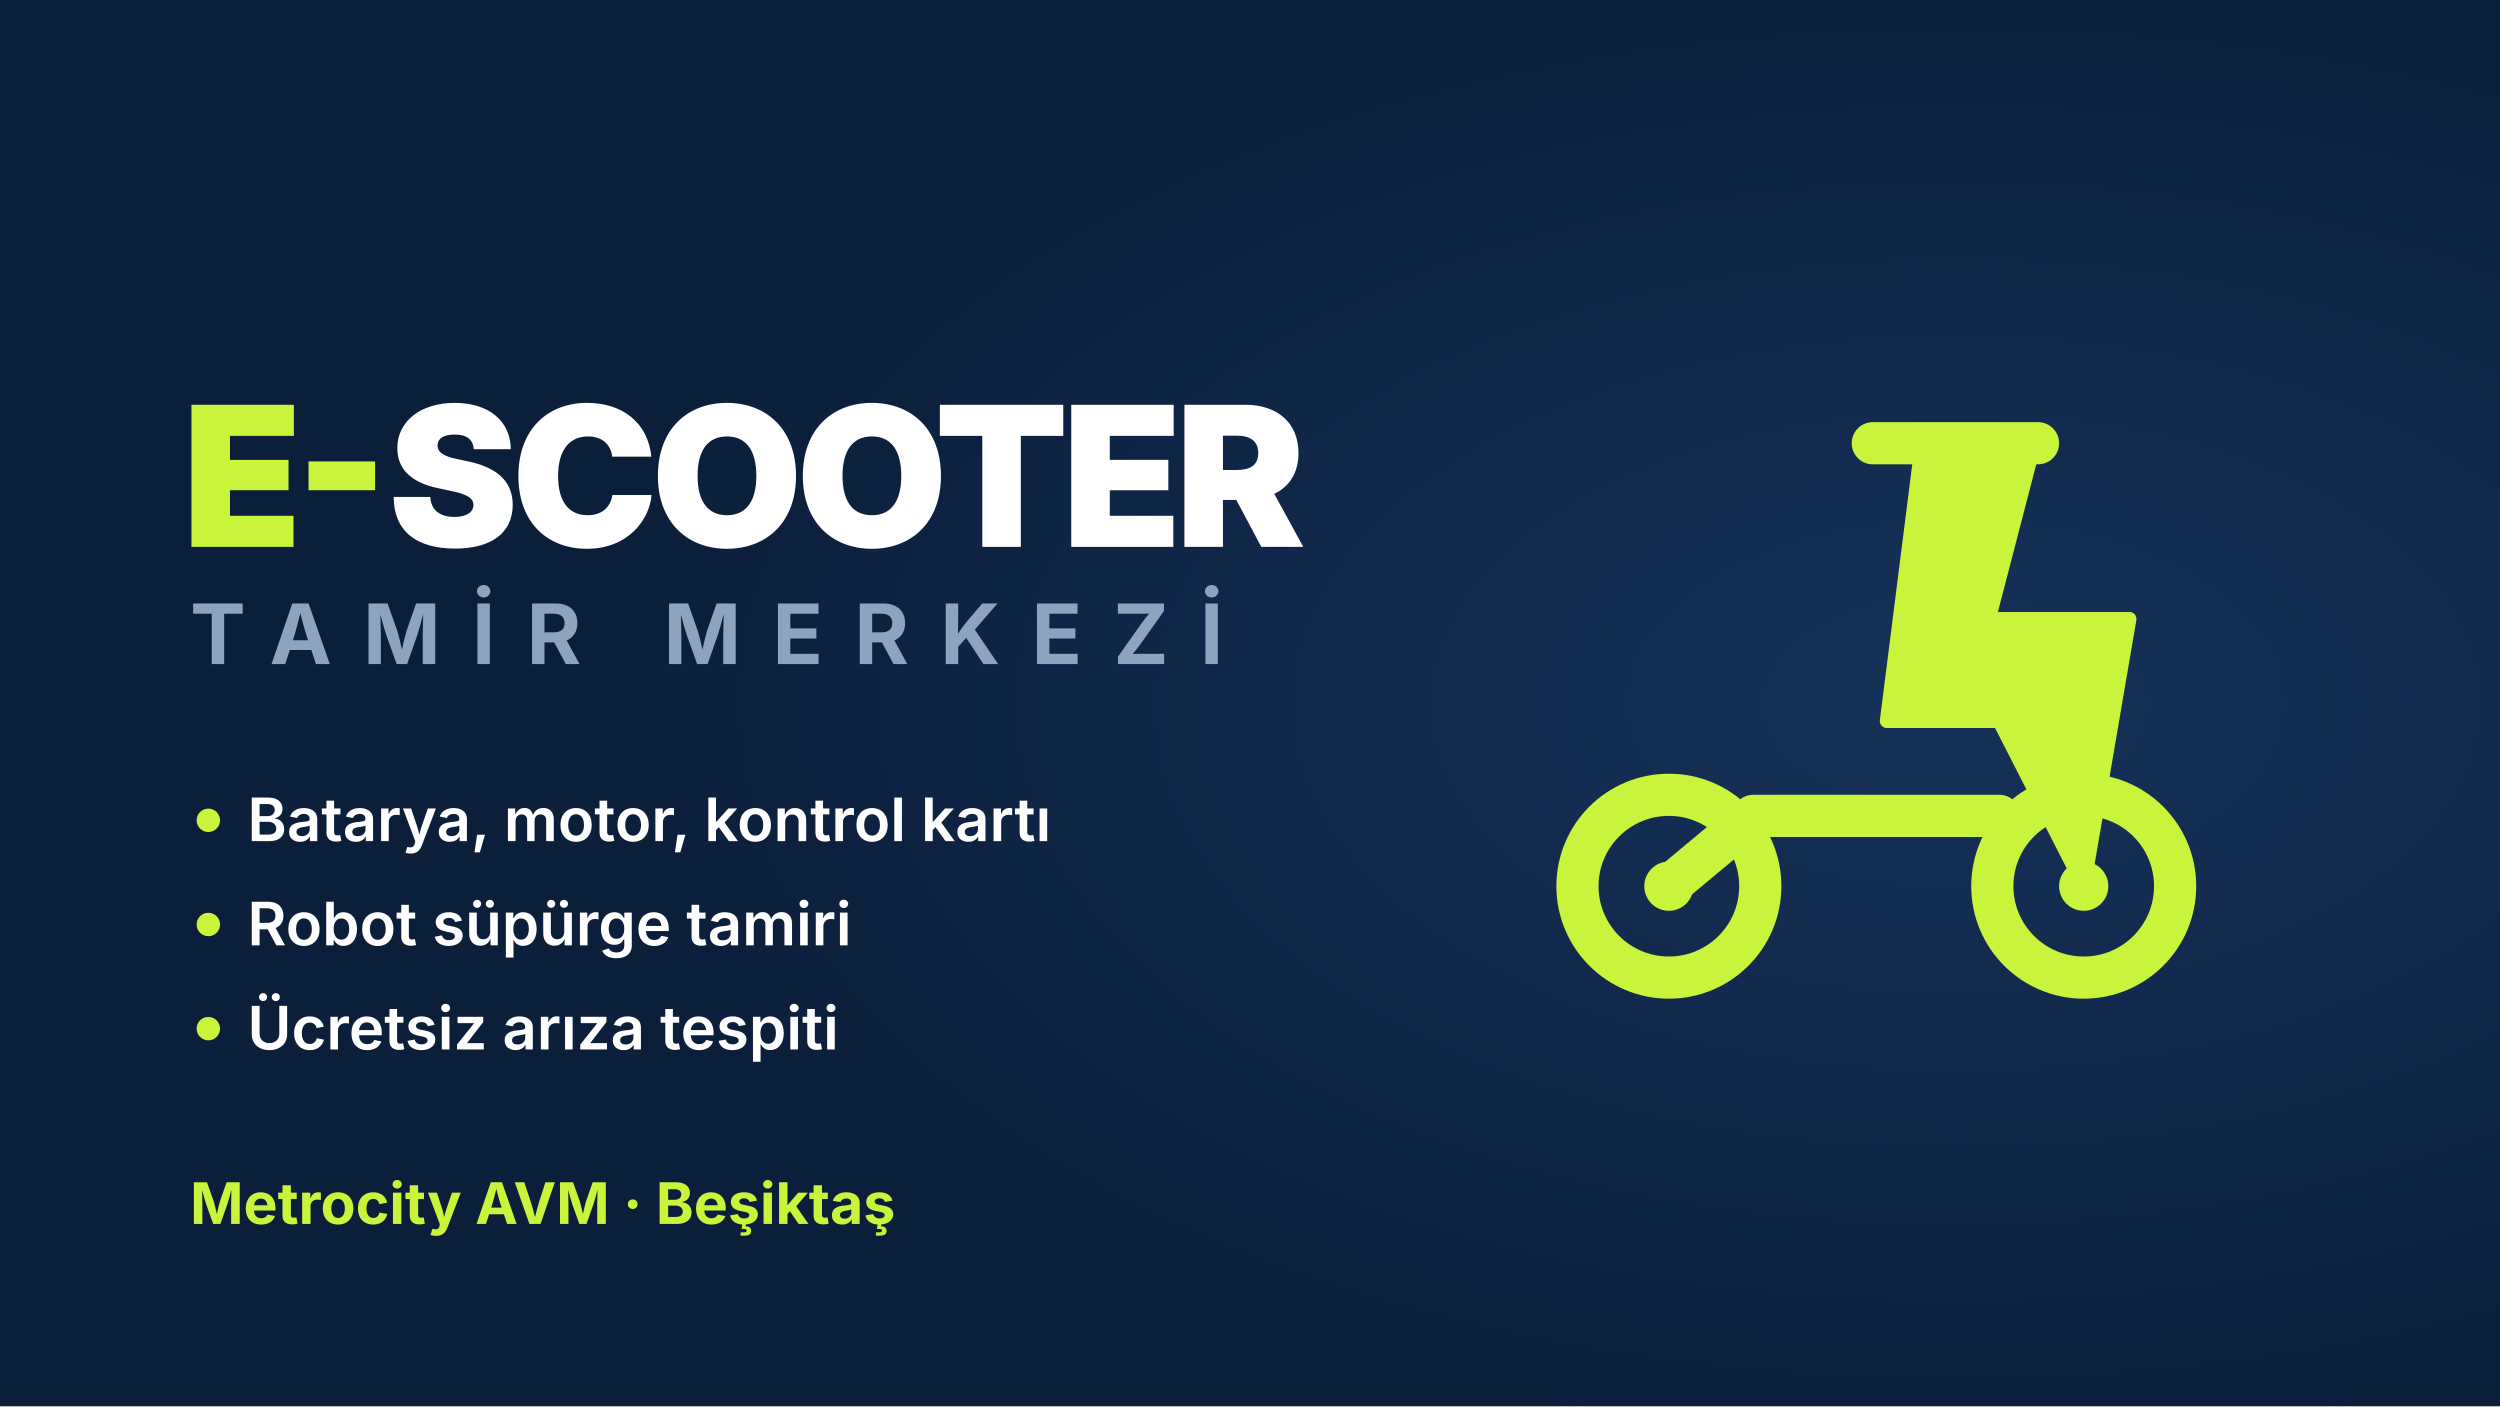
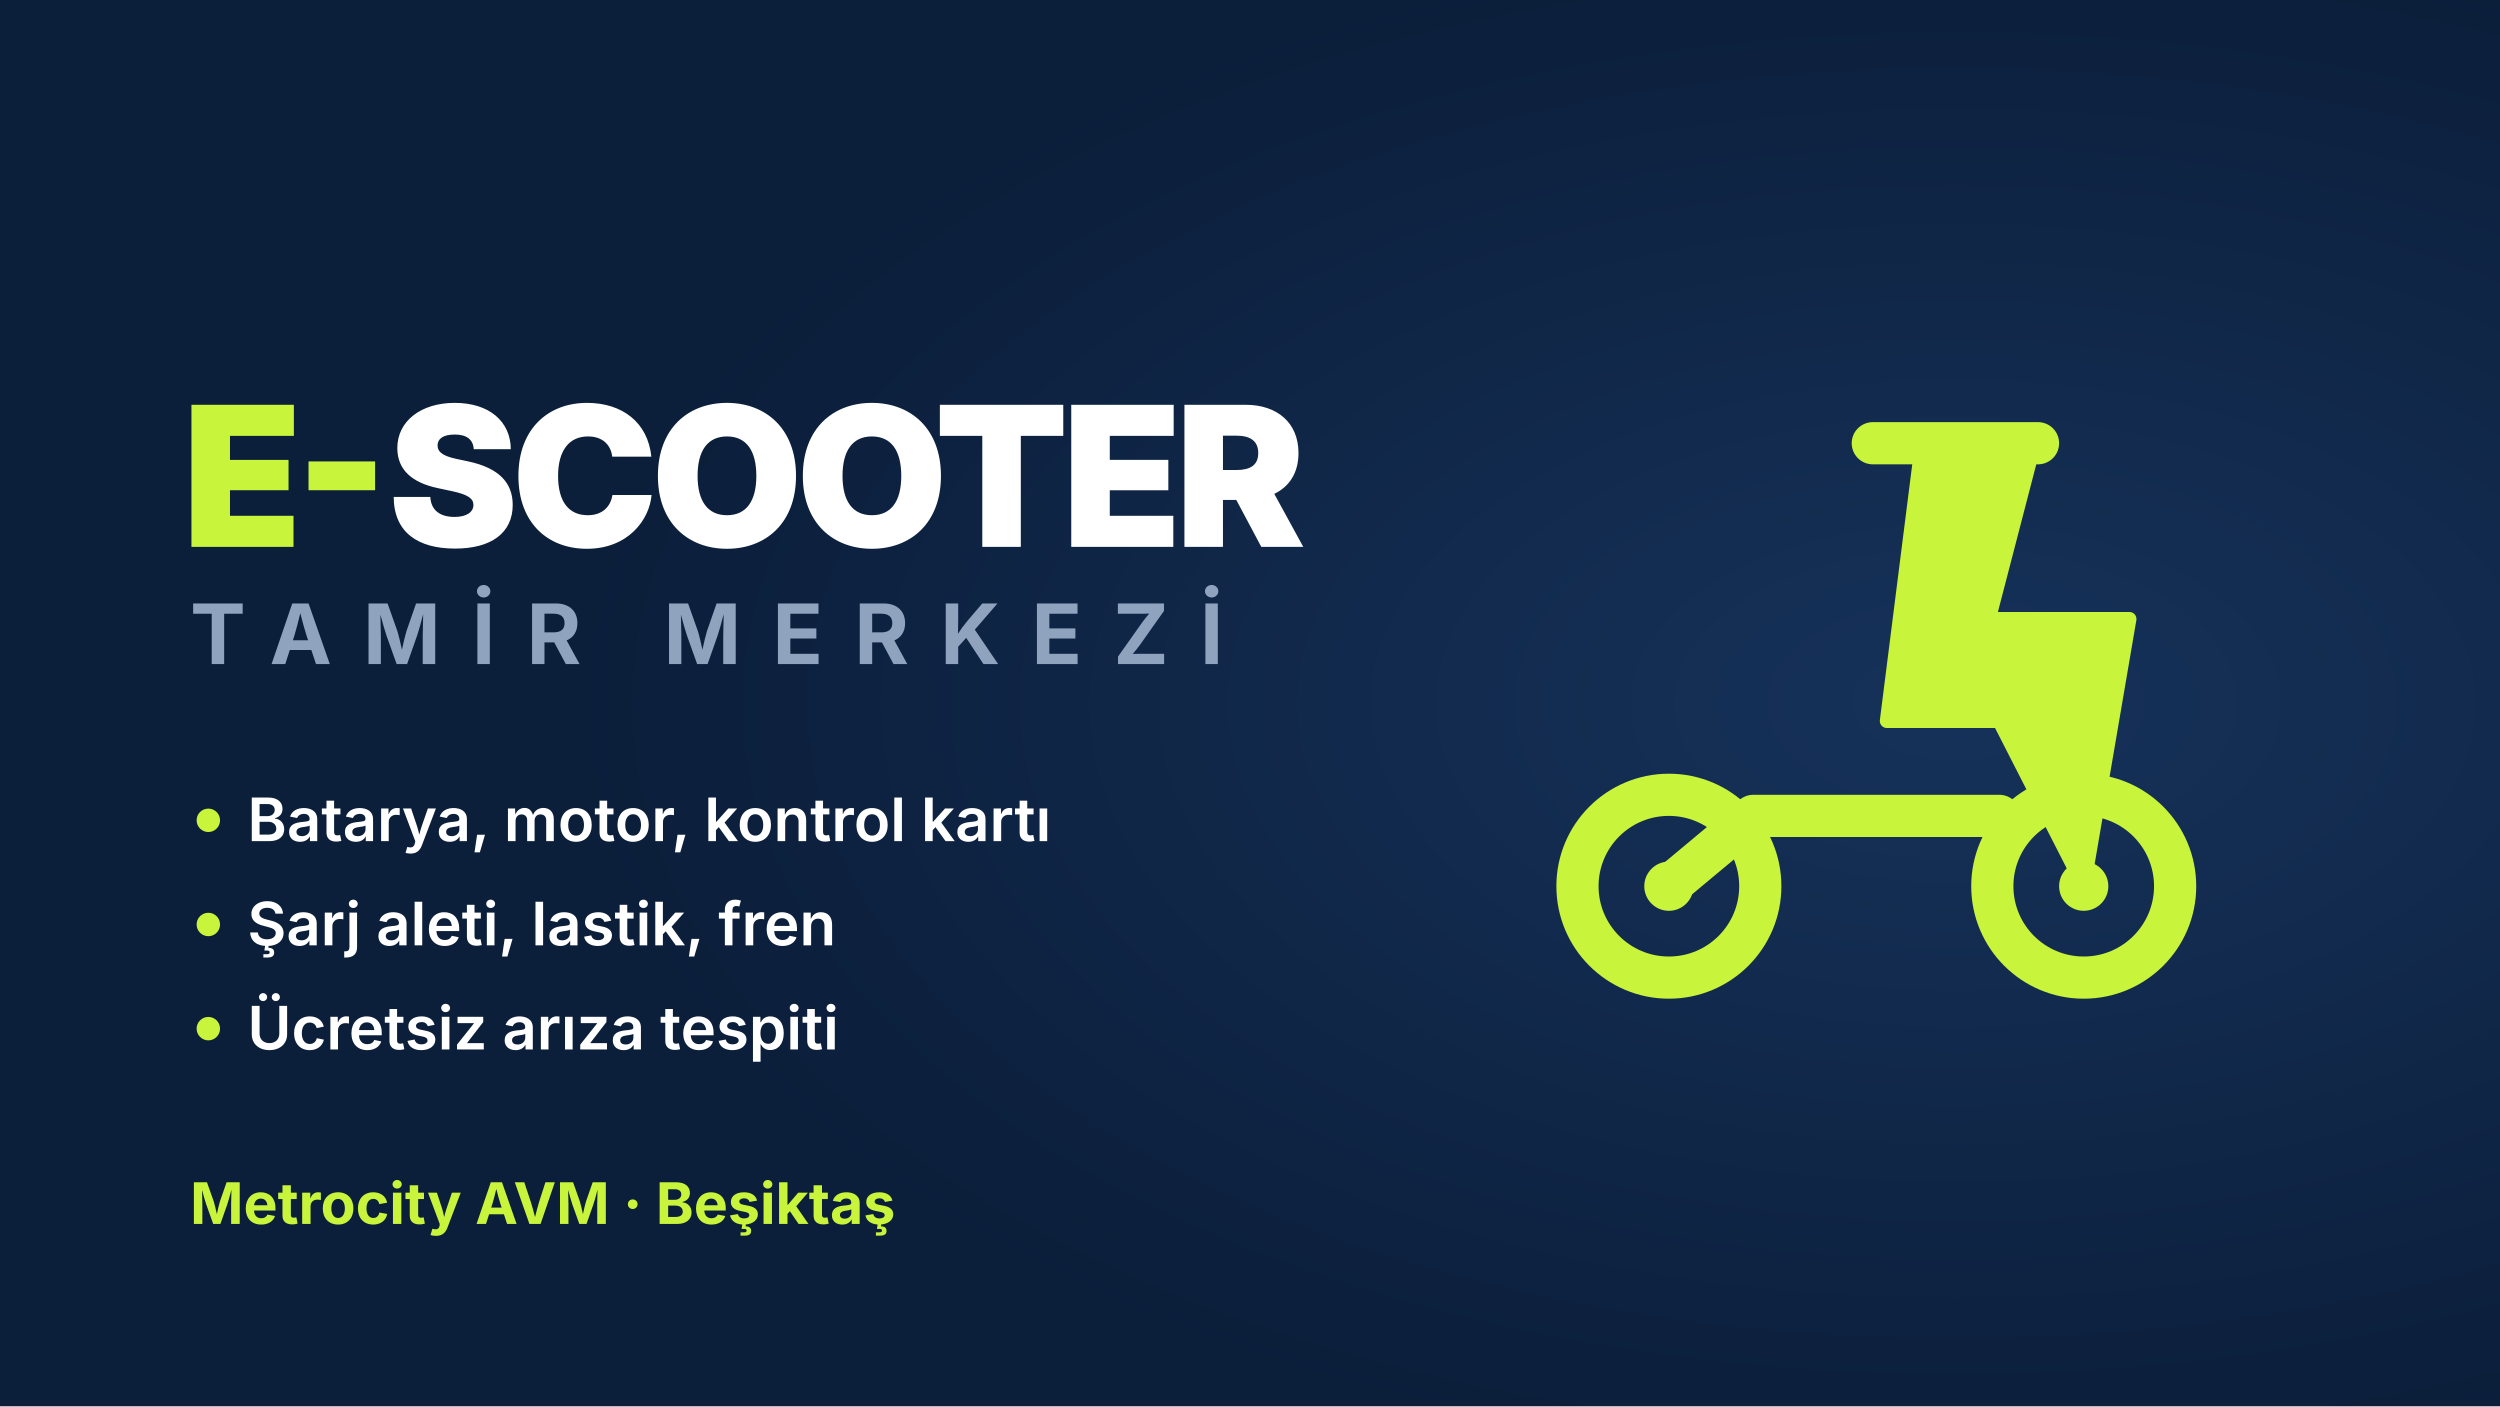
<svg xmlns="http://www.w3.org/2000/svg" viewBox="0 0 1920 1080" width="1920" height="1080">
  <defs>
    <radialGradient id="g" cx="0.78" cy="0.5" r="0.55">
      <stop offset="0" stop-color="#16325A" />
      <stop offset="1" stop-color="#0B1E3A" />
    </radialGradient>
  </defs>
  <rect width="1920" height="1080" fill="url(#g)" />
  <g transform="translate(1090 200) scale(1.35)" opacity="1">
    <circle cx="142" cy="356" r="52" fill="none" stroke="#C8F53C" stroke-width="24" />
    <circle cx="378" cy="356" r="52" fill="none" stroke="#C8F53C" stroke-width="24" />
    <path d="M142 356 L190 316 H330" fill="none" stroke="#C8F53C" stroke-width="24" stroke-linecap="round" stroke-linejoin="round" />
    <polygon points="286,104 350,104 324,204 404,204 378,356 330,262 266,262" fill="#C8F53C" stroke="#C8F53C" stroke-width="8" stroke-linejoin="round" />
    <path d="M258 104 H352" stroke="#C8F53C" stroke-width="24" stroke-linecap="round" />
    <circle cx="378" cy="356" r="14" fill="#C8F53C" />
    <circle cx="142" cy="356" r="14" fill="#C8F53C" />
  </g>
  <text x="140" y="420" font-family="Inter" font-weight="900" font-size="150" letter-spacing="-5" fill="#fff">
    <tspan fill="#C8F53C">E-</tspan>SCOOTER</text>
  <text x="146" y="510" font-family="Inter" font-weight="700" font-size="64" letter-spacing="24" fill="#8FA3BF">TAMİR MERKEZİ</text>
  <g font-family="Inter" font-weight="600" font-size="46" fill="#fff">
    <circle cx="160" cy="630" r="9" fill="#C8F53C" />
    <text x="190" y="646">Batarya, motor, kontrol kartı</text>
    <circle cx="160" cy="710" r="9" fill="#C8F53C" />
-     <text x="190" y="726">Robot süpürge tamiri</text>
+     <text x="190" y="726">Şarj aleti, lastik, fren</text>
    <circle cx="160" cy="790" r="9" fill="#C8F53C" />
    <text x="190" y="806">Ücretsiz arıza tespiti</text>
  </g>
  <text x="146" y="940" font-family="Inter" font-weight="700" font-size="44" fill="#C8F53C">Metrocity AVM · Beşiktaş</text>
</svg>
